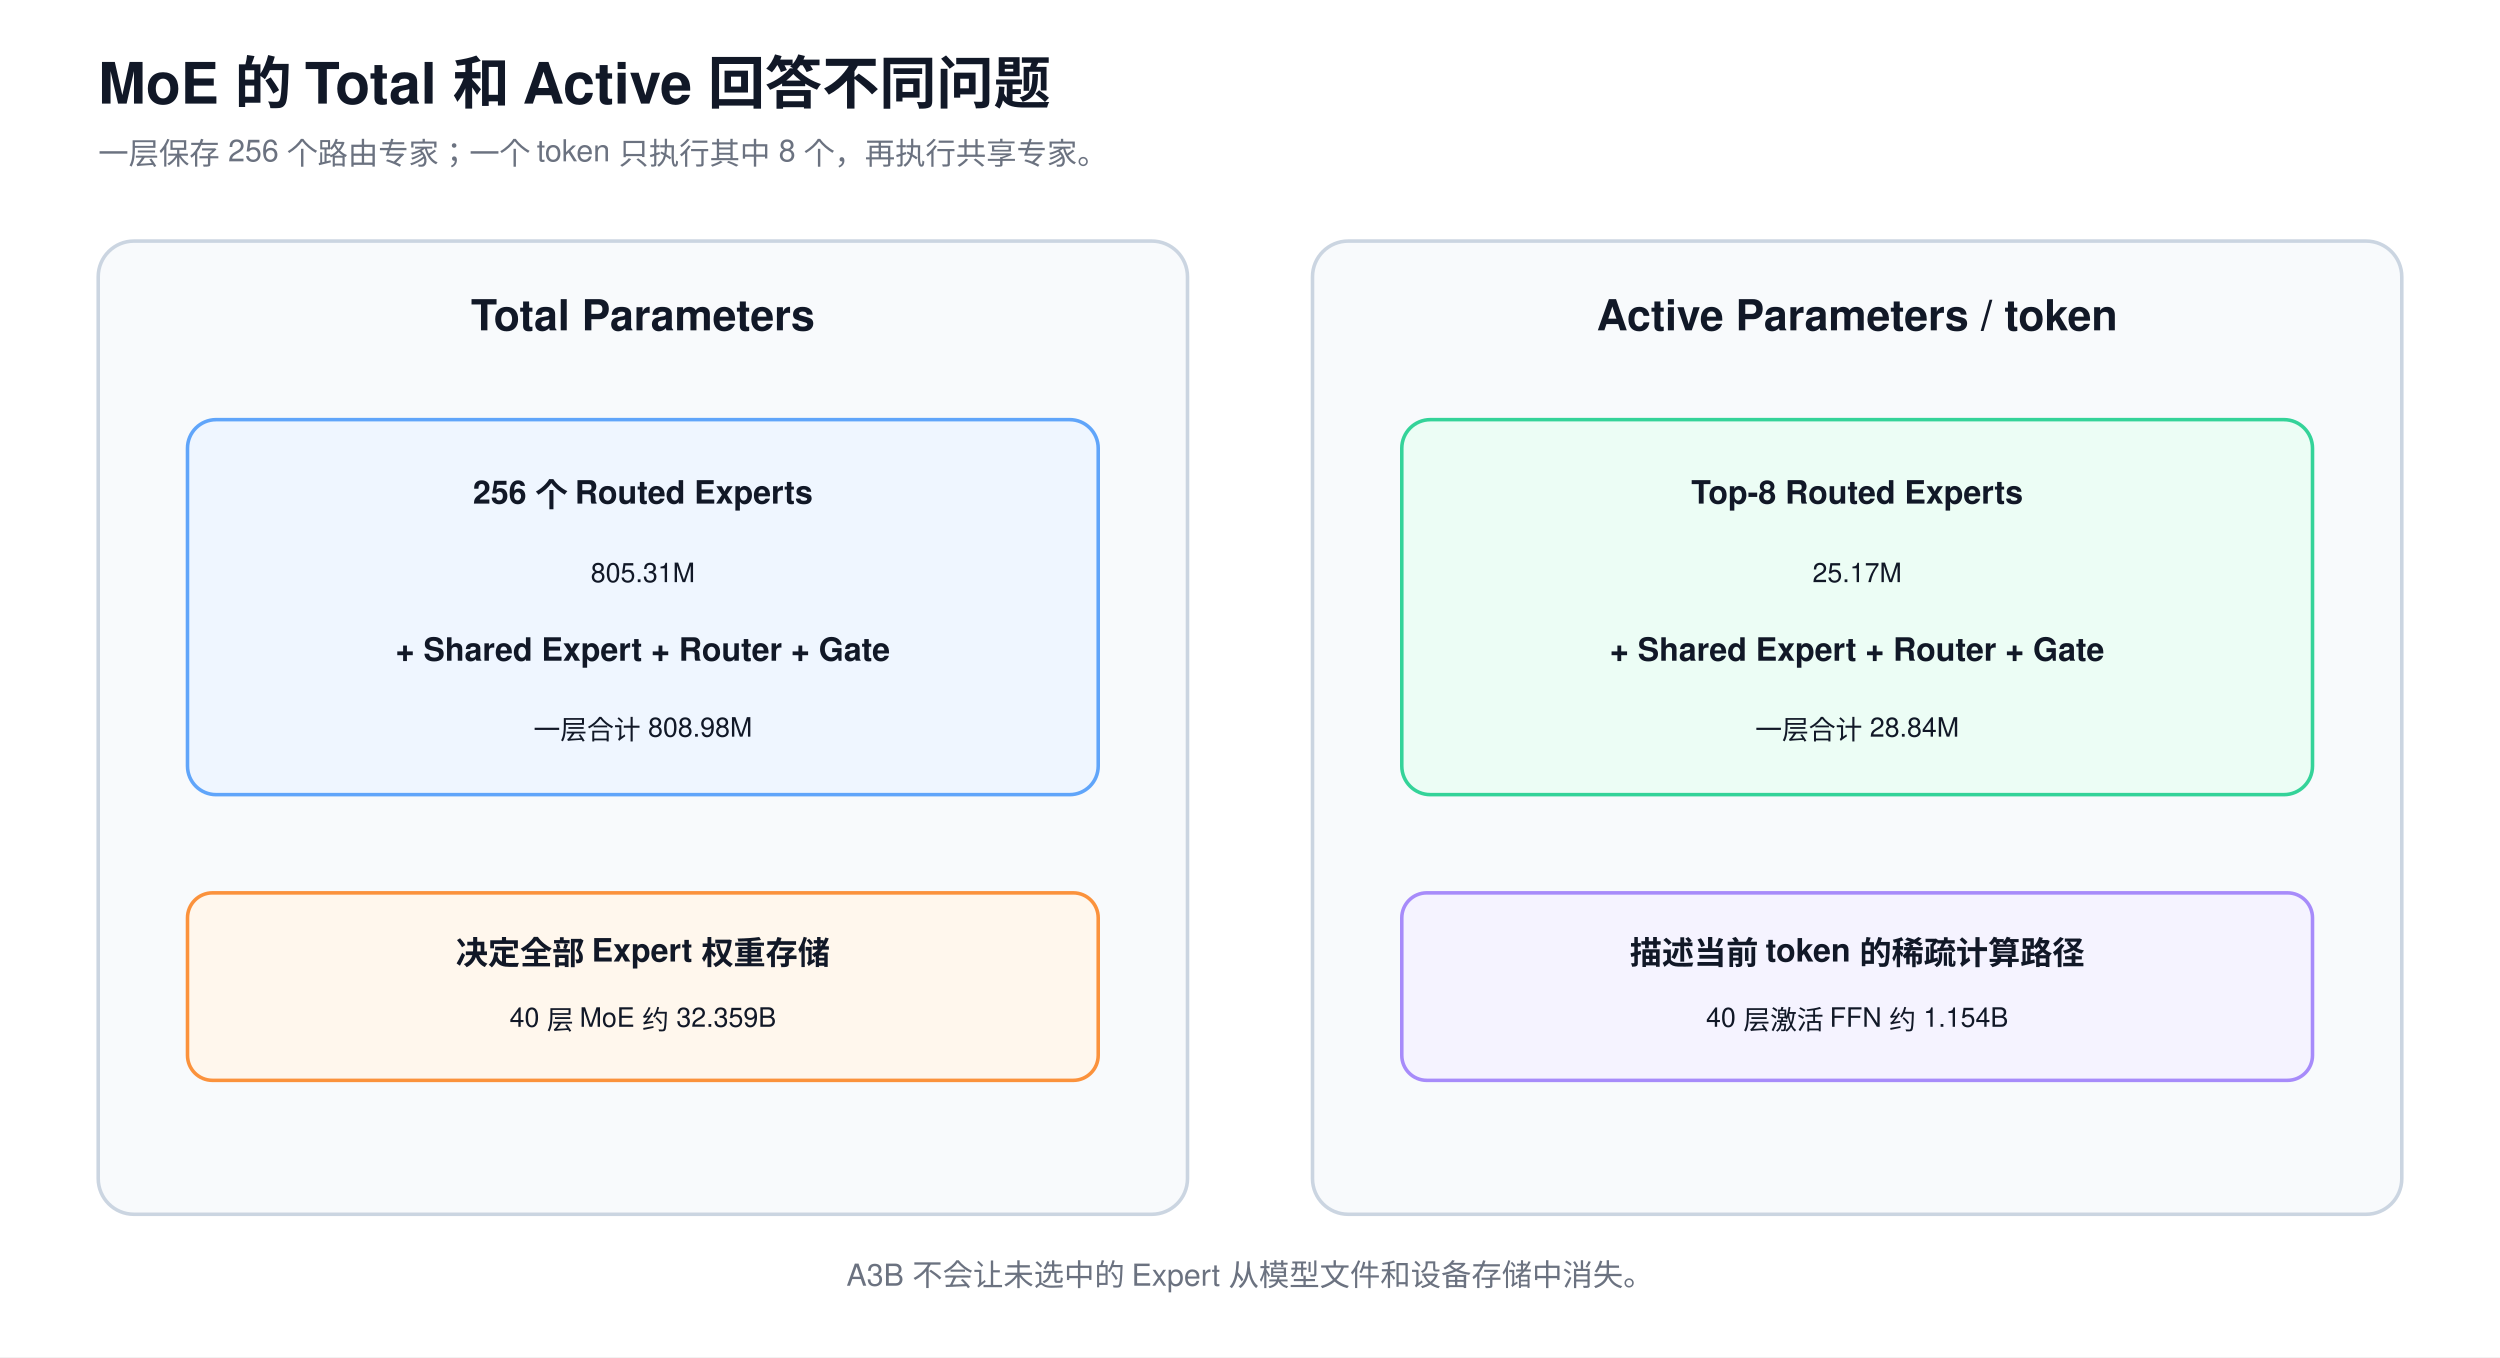
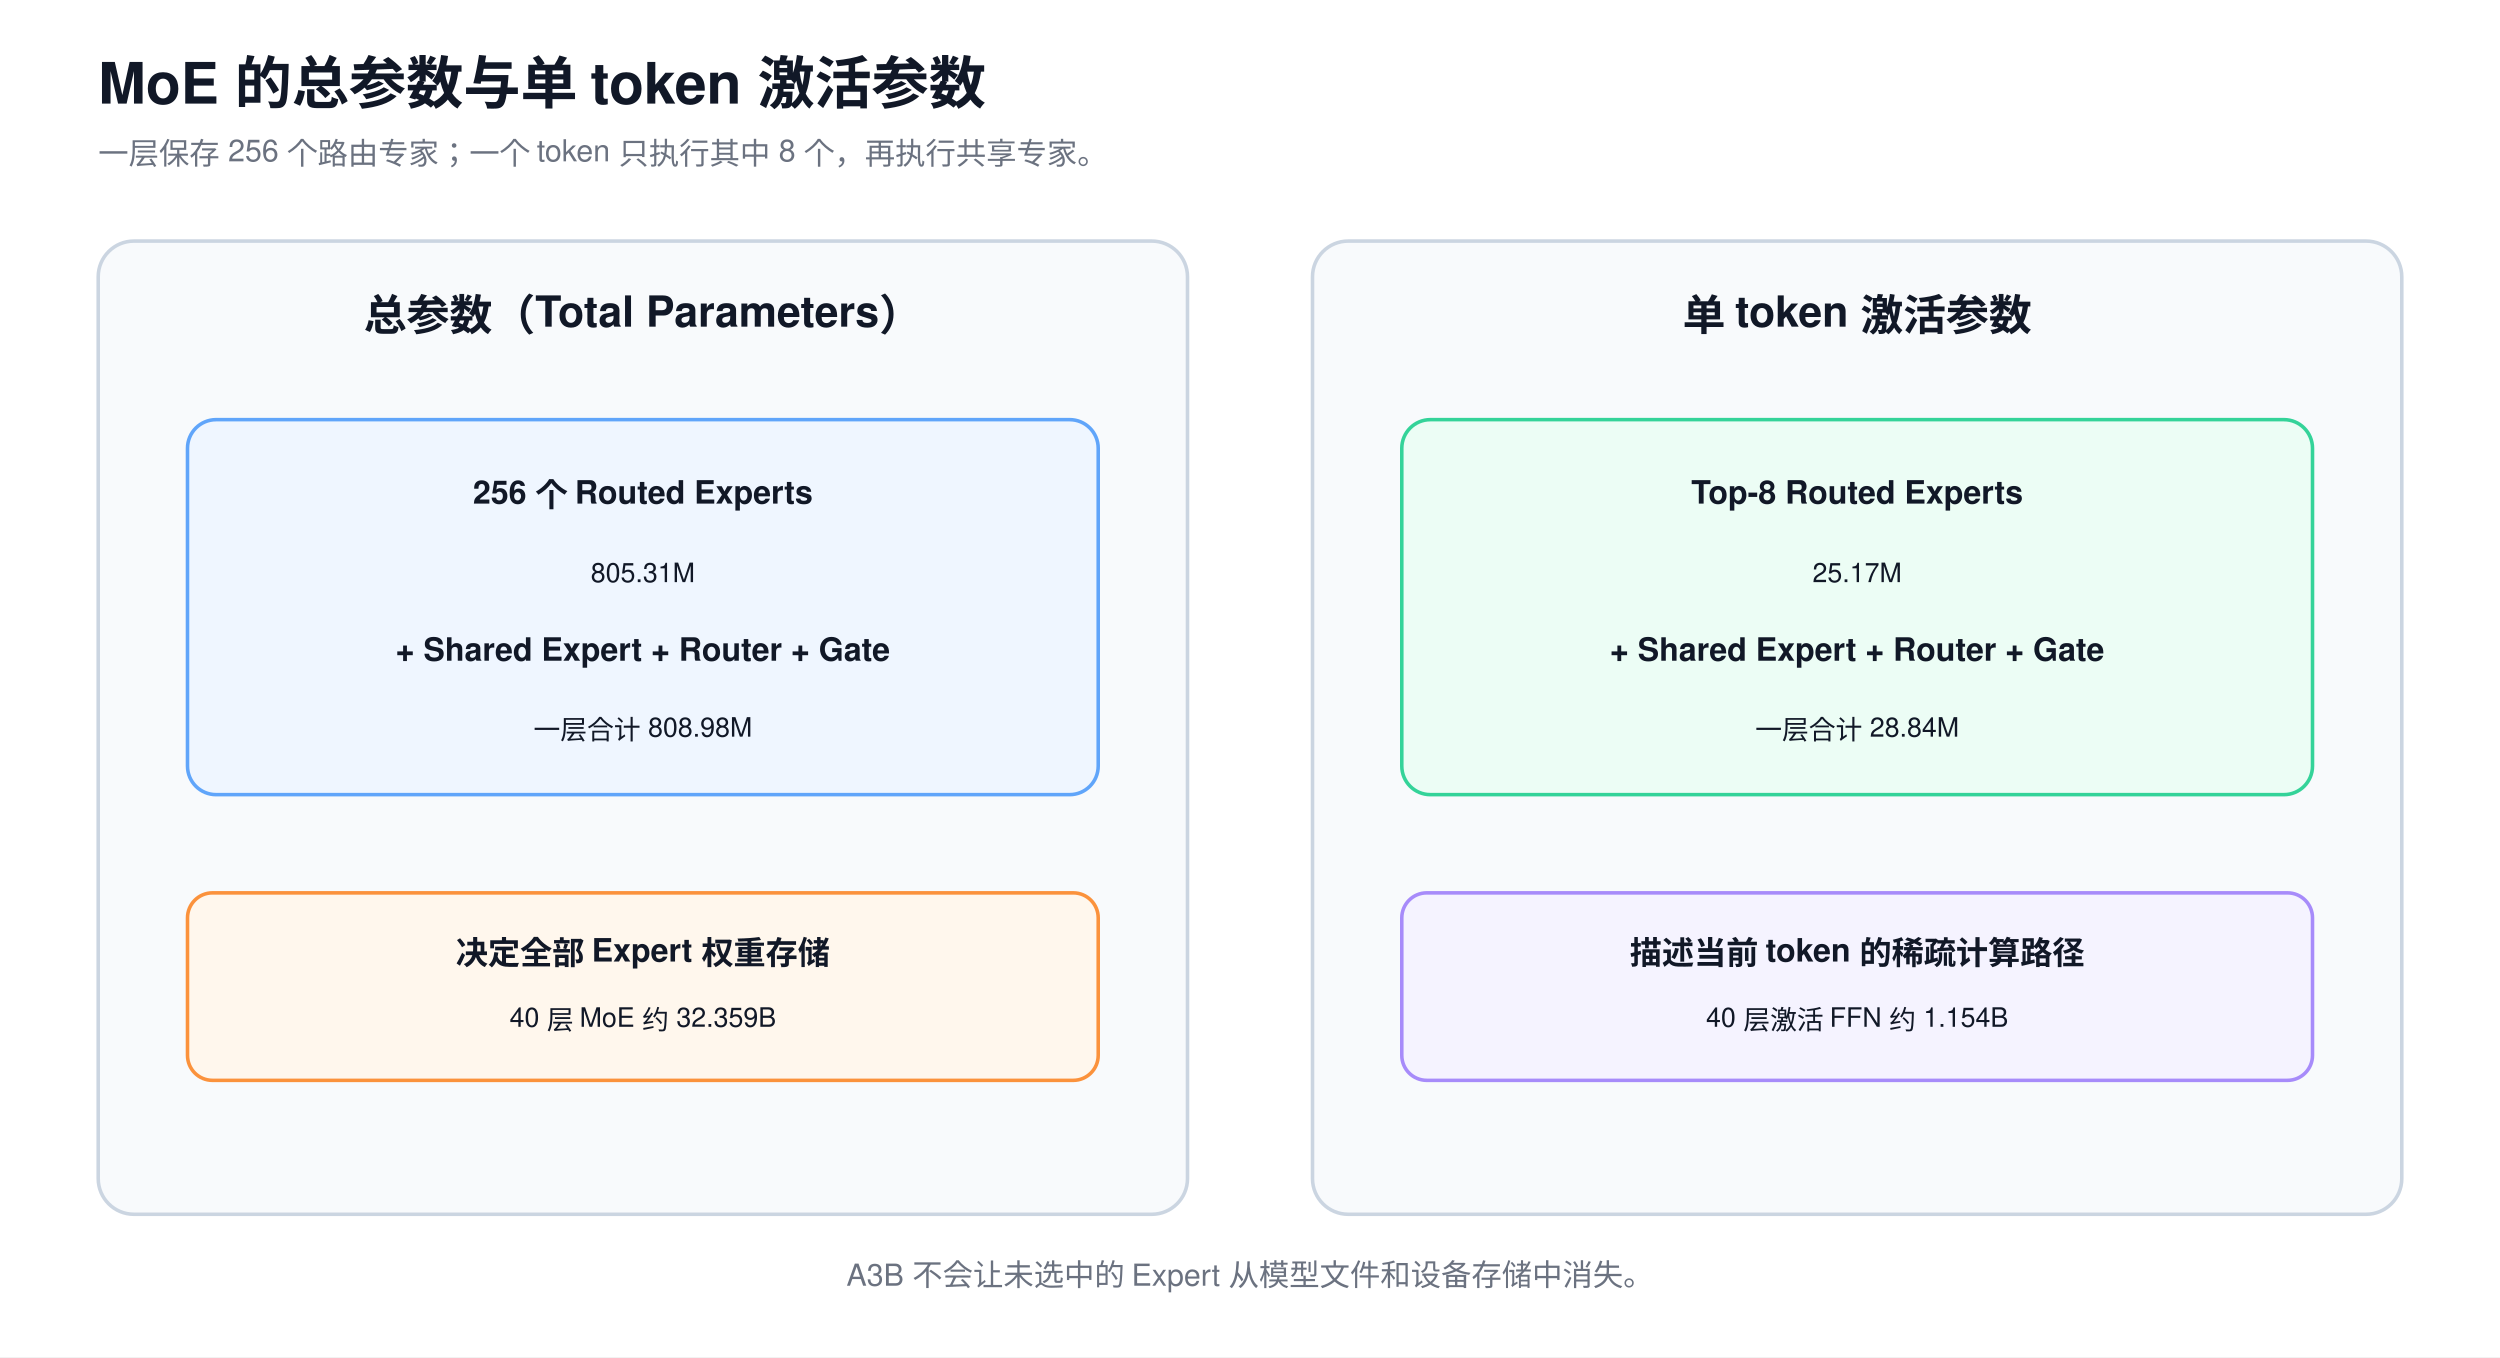
<svg xmlns="http://www.w3.org/2000/svg" viewBox="0 0 1400 760" width="1400" height="760" role="img" aria-labelledby="title desc">
  <style>text{font-family:'Helvetica Neue',Helvetica,Arial,'PingFang SC','Microsoft YaHei',sans-serif;fill:#111827}.title{font-size:32px;font-weight:700}.sub{font-size:17px;fill:#6b7280}.panel{font-size:24px;font-weight:700;text-anchor:middle}.h{font-size:18px;font-weight:700;text-anchor:middle}.t{font-size:15px;text-anchor:middle}</style>
  <rect width="1400" height="760" fill="#fff" />
-   <text x="55" y="58" class="title">MoE 的 Total 和 Active 回答不同问题</text>
+   <text x="55" y="58" class="title">MoE 的总参数与单 token 激活参数</text>
  <text x="55" y="92" class="sub">一层保存 256 个路由专家；一个 token 只执行其中 8 个，再执行共享专家。</text>
  <rect x="55" y="135" width="610" height="545" rx="20" fill="#f8fafc" stroke="#cbd5e1" stroke-width="2" />
  <rect x="735" y="135" width="610" height="545" rx="20" fill="#f8fafc" stroke="#cbd5e1" stroke-width="2" />
-   <text x="360" y="185" class="panel">Total Parameters</text>
-   <text x="1040" y="185" class="panel">Active Parameters / token</text>
+   <text x="360" y="185" class="panel">总参数（Total Parameters）</text>
+   <text x="1040" y="185" class="panel">单 token 激活参数</text>
  <rect x="105" y="235" width="510" height="210" rx="16" fill="#eff6ff" stroke="#60a5fa" stroke-width="2" />
  <text x="360" y="282" class="h">256 个 Routed Experts</text>
  <text x="360" y="326" class="t">805.31M</text>
  <text x="360" y="370" class="h">+ Shared Expert + Router + Gate</text>
  <text x="360" y="414" class="t">一层合计 808.98M</text>
  <rect x="785" y="235" width="510" height="210" rx="16" fill="#ecfdf5" stroke="#34d399" stroke-width="2" />
  <text x="1040" y="282" class="h">Top-8 Routed Experts</text>
  <text x="1040" y="326" class="t">25.17M</text>
  <text x="1040" y="370" class="h">+ Shared Expert + Router + Gate</text>
  <text x="1040" y="414" class="t">一层合计 28.84M</text>
  <rect x="105" y="500" width="510" height="105" rx="14" fill="#fff7ed" stroke="#fb923c" stroke-width="2" />
  <text x="360" y="540" class="h">决定全部 Expert 权重存储</text>
  <text x="360" y="575" class="t">40 层 MoE 约 32.359B</text>
  <rect x="785" y="500" width="510" height="105" rx="14" fill="#f5f3ff" stroke="#a78bfa" stroke-width="2" />
  <text x="1040" y="540" class="h">描述当前 token 的稀疏计算路径</text>
  <text x="1040" y="575" class="t">40 层激活 FFN 约 1.154B</text>
  <text x="700" y="720" class="sub" text-anchor="middle">A3B 不会让未选中的 Expert 从模型文件和设备存储中消失。</text>
</svg>
